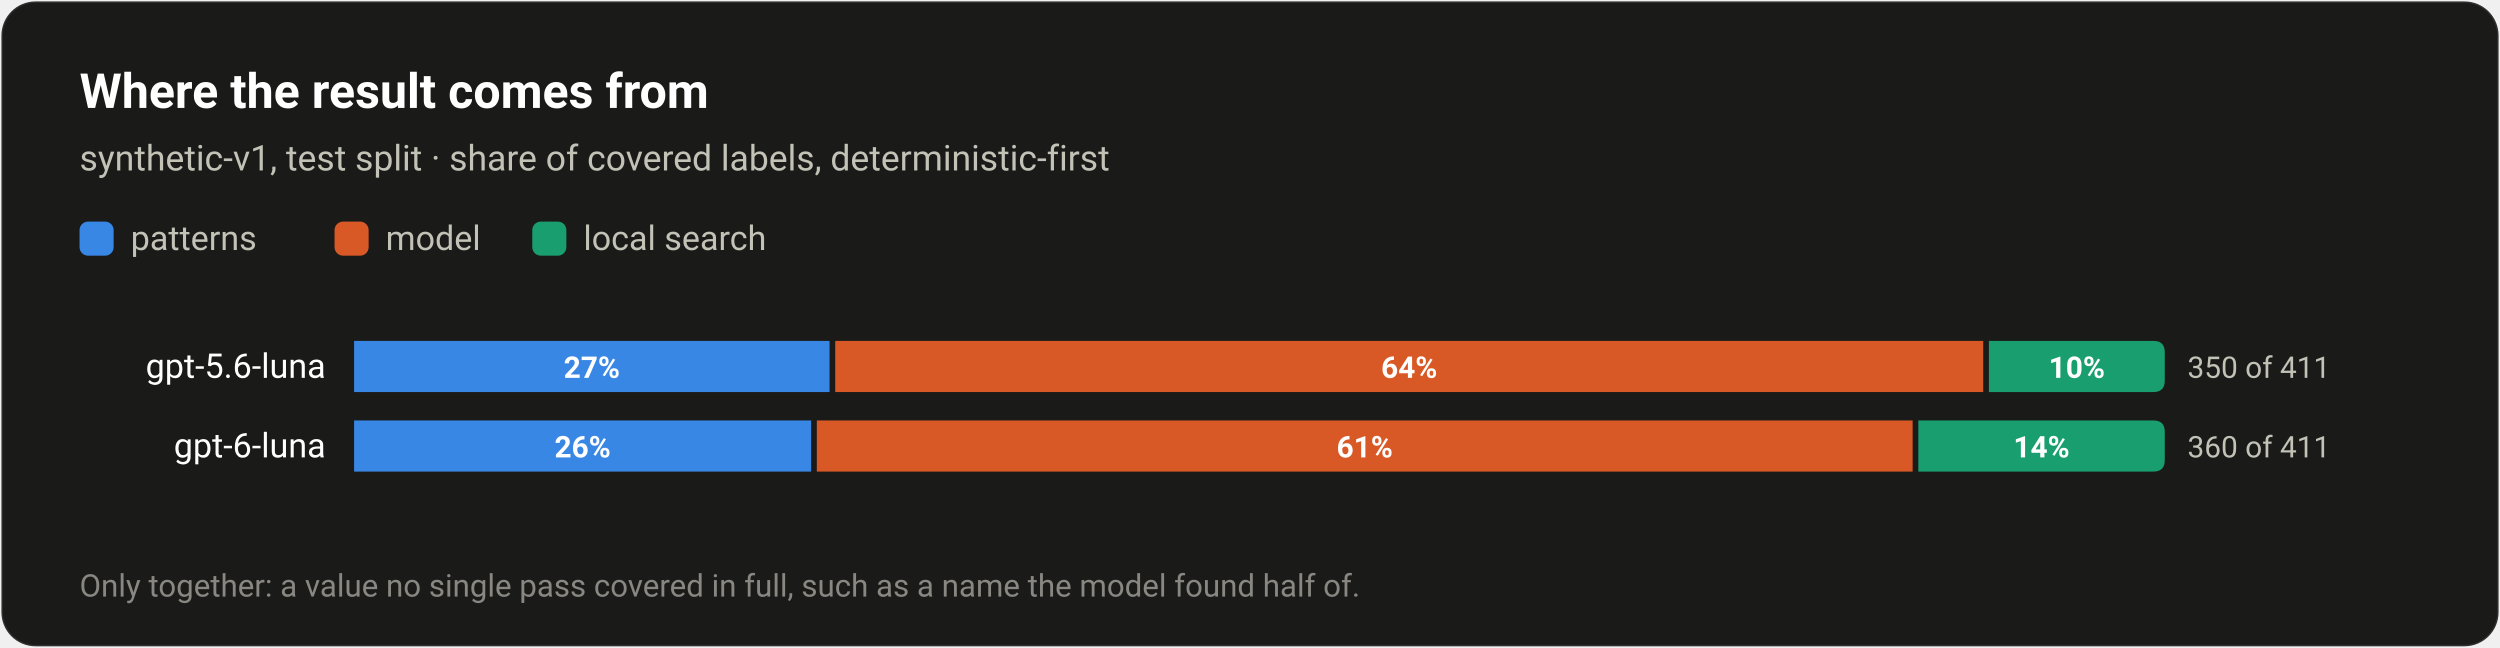
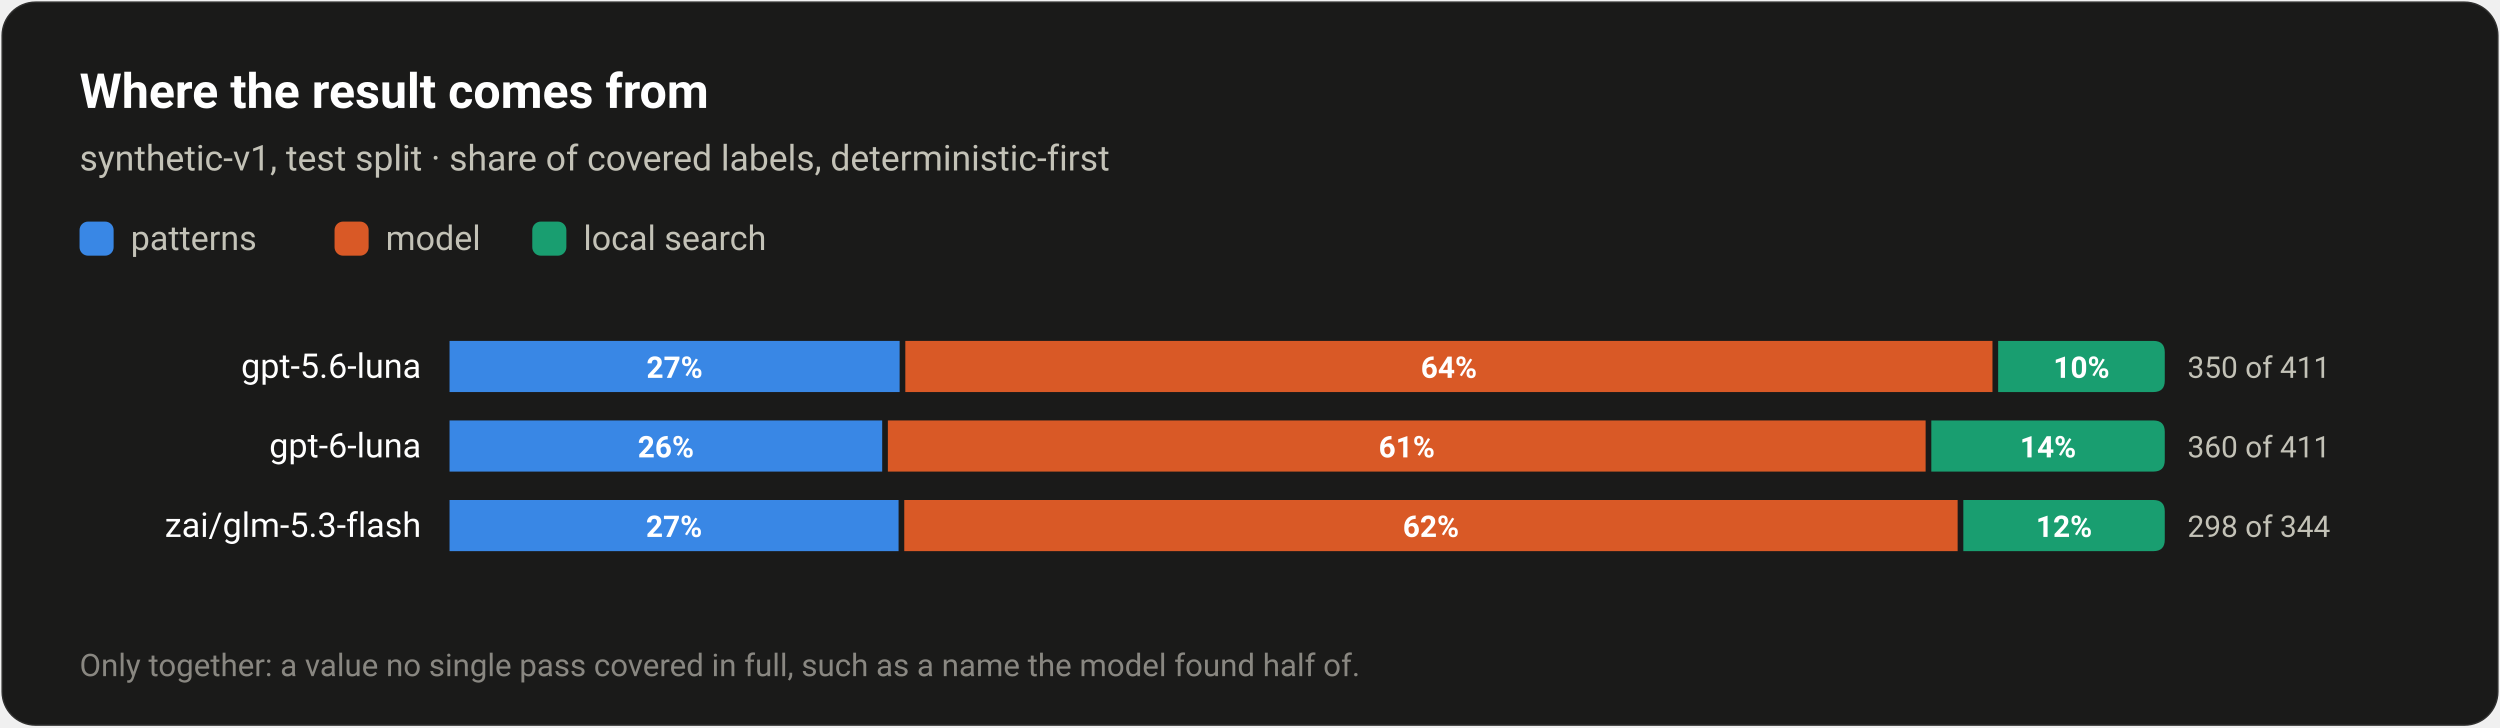
- <svg xmlns="http://www.w3.org/2000/svg" width="880" height="228" viewBox="0 0 880 228" role="img" aria-labelledby="t d" font-family="system-ui, -apple-system, &quot;Segoe UI&quot;, Roboto, sans-serif">
-   <rect x="0.5" y="0.5" width="879" height="227" rx="12" fill="#1a1a19" stroke="rgba(255,255,255,0.10)" />
+ <svg xmlns="http://www.w3.org/2000/svg" width="880" height="256" viewBox="0 0 880 256" role="img" aria-labelledby="t d" font-family="system-ui, -apple-system, &quot;Segoe UI&quot;, Roboto, sans-serif">
+   <rect x="0.5" y="0.5" width="879" height="255" rx="12" fill="#1a1a19" stroke="rgba(255,255,255,0.10)" />
  <text x="28" y="38" font-size="17" font-weight="600" fill="#ffffff">Where the result comes from</text>
  <text x="28" y="60" font-size="12.5" fill="#c3c2b7">synthetic-v1, test split · share of covered labels, deterministic-first</text>
  <rect x="28" y="78" width="12" height="12" rx="3" fill="#3987e5" />
  <text x="46" y="88" font-size="12" fill="#c3c2b7">patterns</text>
  <rect x="117.76" y="78" width="12" height="12" rx="3" fill="#d95926" />
  <text x="135.76" y="88" font-size="12" fill="#c3c2b7">model</text>
  <rect x="187.36" y="78" width="12" height="12" rx="3" fill="#199e70" />
  <text x="205.36" y="88" font-size="12" fill="#c3c2b7">local search</text>
-   <text x="114.64" y="133" font-size="12" fill="#ffffff" text-anchor="end">gpt-5.6-luna</text>
+   <text x="148.24" y="133" font-size="12" fill="#ffffff" text-anchor="end">gpt-5.6-luna</text>
  <g>
-     <path d="M124.64 120H292V138H124.64Z" fill="#3987e5" />
+     <path d="M158.24 120H316.67V138H158.24Z" fill="#3987e5" />
  </g>
-   <text x="208.32" y="133" font-size="10.5" font-weight="600" fill="#ffffff" text-anchor="middle">27%</text>
+   <text x="237.45" y="133" font-size="10.5" font-weight="600" fill="#ffffff" text-anchor="middle">27%</text>
  <g>
-     <path d="M294 120H698.09V138H294Z" fill="#d95926" />
+     <path d="M318.67 120H701.35V138H318.67Z" fill="#d95926" />
  </g>
-   <text x="496.04" y="133" font-size="10.5" font-weight="600" fill="#ffffff" text-anchor="middle">64%</text>
+   <text x="510.01" y="133" font-size="10.5" font-weight="600" fill="#ffffff" text-anchor="middle">64%</text>
  <g>
-     <path d="M700.09 120H758Q762 120 762 124V134Q762 138 758 138H700.09Z" fill="#199e70" />
+     <path d="M703.35 120H758Q762 120 762 124V134Q762 138 758 138H703.35Z" fill="#199e70" />
  </g>
-   <text x="731.04" y="133" font-size="10.5" font-weight="600" fill="#ffffff" text-anchor="middle">10%</text>
+   <text x="732.67" y="133" font-size="10.5" font-weight="600" fill="#ffffff" text-anchor="middle">10%</text>
  <text x="770" y="133" font-size="10.5" fill="#c3c2b7">350 of 411</text>
-   <text x="114.64" y="161" font-size="12" fill="#ffffff" text-anchor="end">gpt-6-luna</text>
+   <text x="148.24" y="161" font-size="12" fill="#ffffff" text-anchor="end">gpt-6-luna</text>
  <g>
-     <path d="M124.64 148H285.52V166H124.64Z" fill="#3987e5" />
+     <path d="M158.24 148H310.53V166H158.24Z" fill="#3987e5" />
  </g>
-   <text x="205.08" y="161" font-size="10.5" font-weight="600" fill="#ffffff" text-anchor="middle">26%</text>
+   <text x="234.39" y="161" font-size="10.5" font-weight="600" fill="#ffffff" text-anchor="middle">26%</text>
  <g>
-     <path d="M287.52 148H673.25V166H287.52Z" fill="#d95926" />
+     <path d="M312.53 148H677.82V166H312.53Z" fill="#d95926" />
  </g>
-   <text x="480.38" y="161" font-size="10.5" font-weight="600" fill="#ffffff" text-anchor="middle">61%</text>
+   <text x="495.18" y="161" font-size="10.5" font-weight="600" fill="#ffffff" text-anchor="middle">61%</text>
  <g>
-     <path d="M675.25 148H758Q762 148 762 152V162Q762 166 758 166H675.25Z" fill="#199e70" />
+     <path d="M679.82 148H758Q762 148 762 152V162Q762 166 758 166H679.82Z" fill="#199e70" />
  </g>
-   <text x="718.62" y="161" font-size="10.5" font-weight="600" fill="#ffffff" text-anchor="middle">14%</text>
+   <text x="720.91" y="161" font-size="10.5" font-weight="600" fill="#ffffff" text-anchor="middle">14%</text>
  <text x="770" y="161" font-size="10.5" fill="#c3c2b7">360 of 411</text>
-   <text x="28" y="210" font-size="11" fill="#898781">Only together: a value no single pass covered in full, such as a name the model found half of.</text>
+   <text x="148.24" y="189" font-size="12" fill="#ffffff" text-anchor="end">zai/glm-5.3-flash</text>
+   <g>
+     <path d="M158.24 176H316.3V194H158.24Z" fill="#3987e5" />
+   </g>
+   <text x="237.27" y="189" font-size="10.5" font-weight="600" fill="#ffffff" text-anchor="middle">27%</text>
+   <g>
+     <path d="M318.3 176H689.09V194H318.3Z" fill="#d95926" />
+   </g>
+   <text x="503.69" y="189" font-size="10.5" font-weight="600" fill="#ffffff" text-anchor="middle">62%</text>
+   <g>
+     <path d="M691.09 176H758Q762 176 762 180V190Q762 194 758 194H691.09Z" fill="#199e70" />
+   </g>
+   <text x="726.54" y="189" font-size="10.5" font-weight="600" fill="#ffffff" text-anchor="middle">12%</text>
+   <text x="770" y="189" font-size="10.5" fill="#c3c2b7">298 of 344</text>
+   <text x="28" y="238" font-size="11" fill="#898781">Only together: a value no single pass covered in full, such as a name the model found half of.</text>
</svg>
